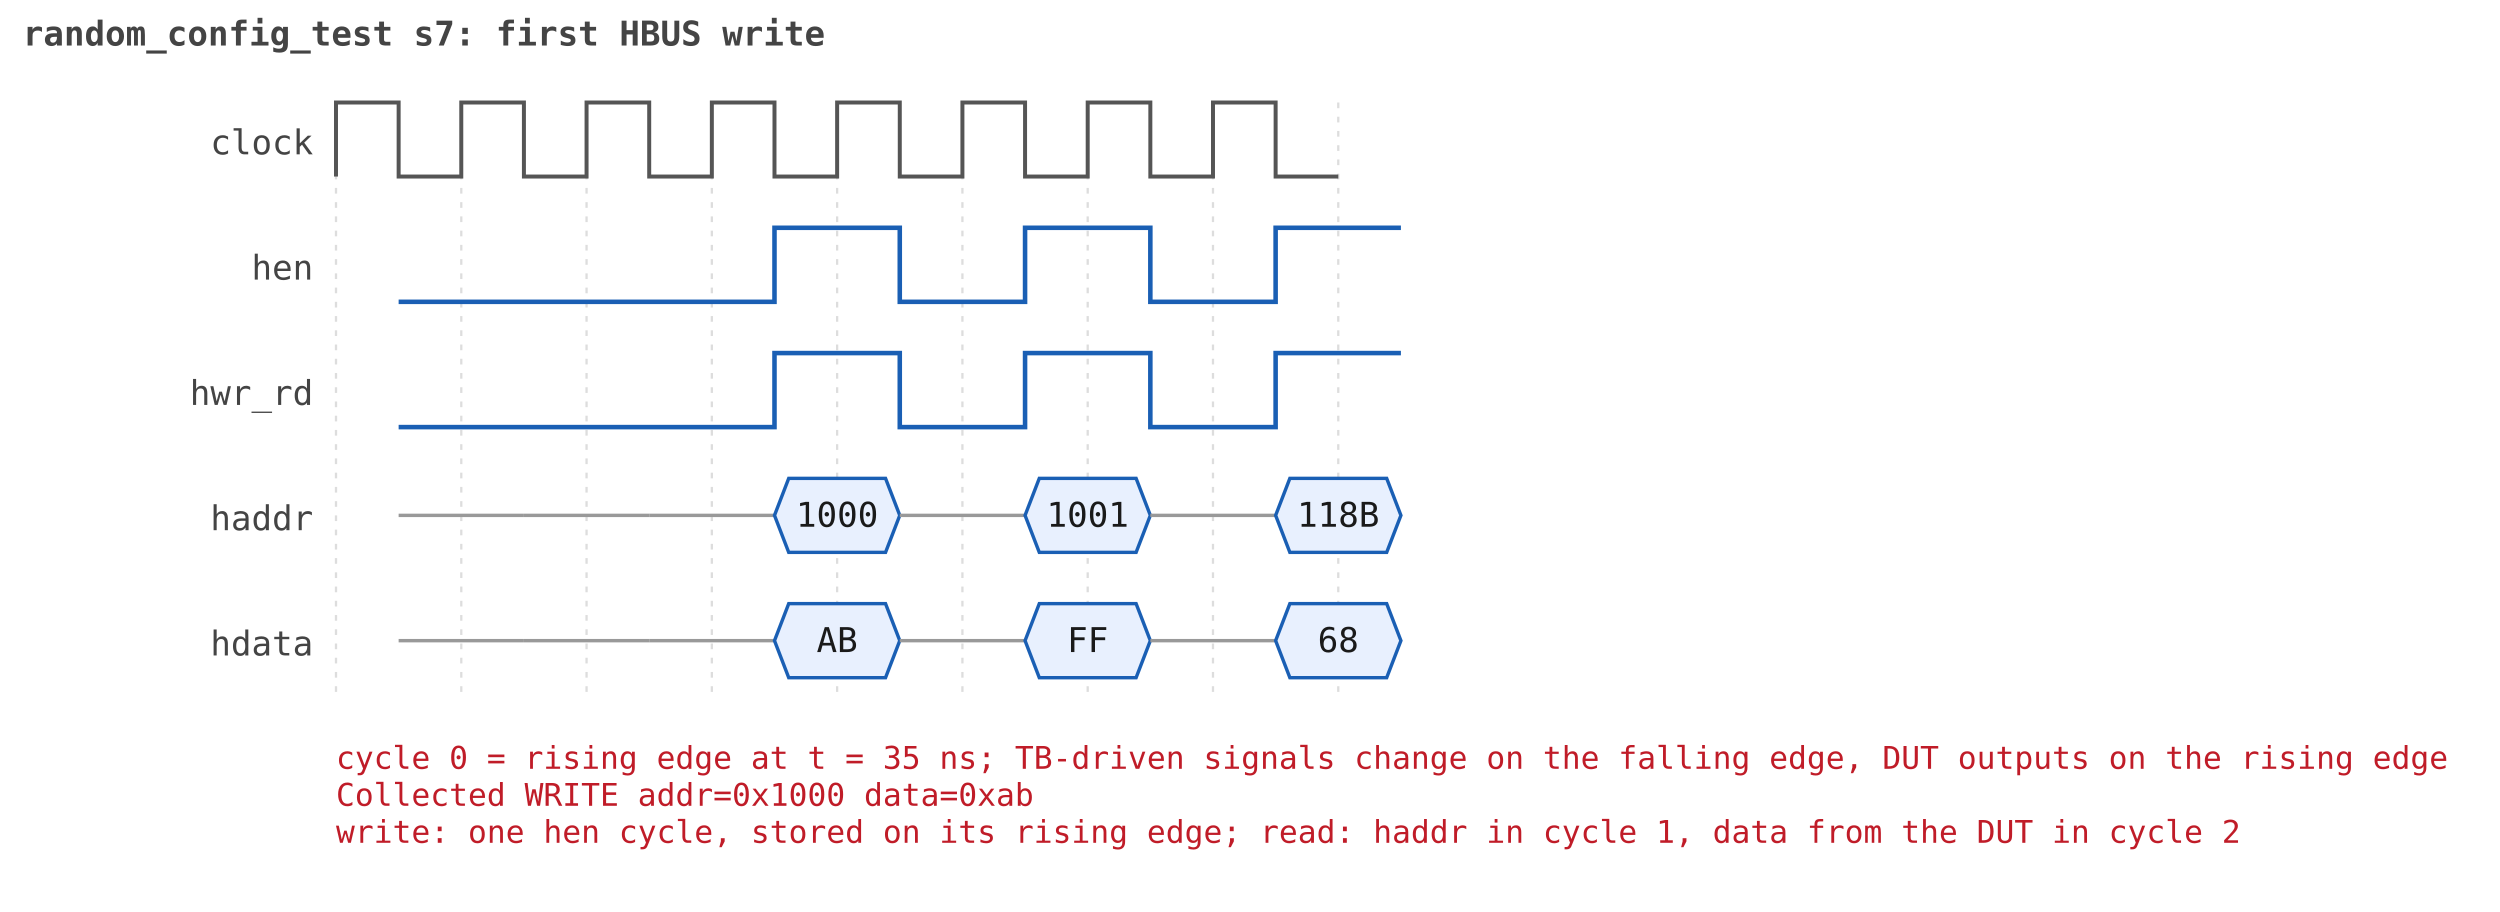
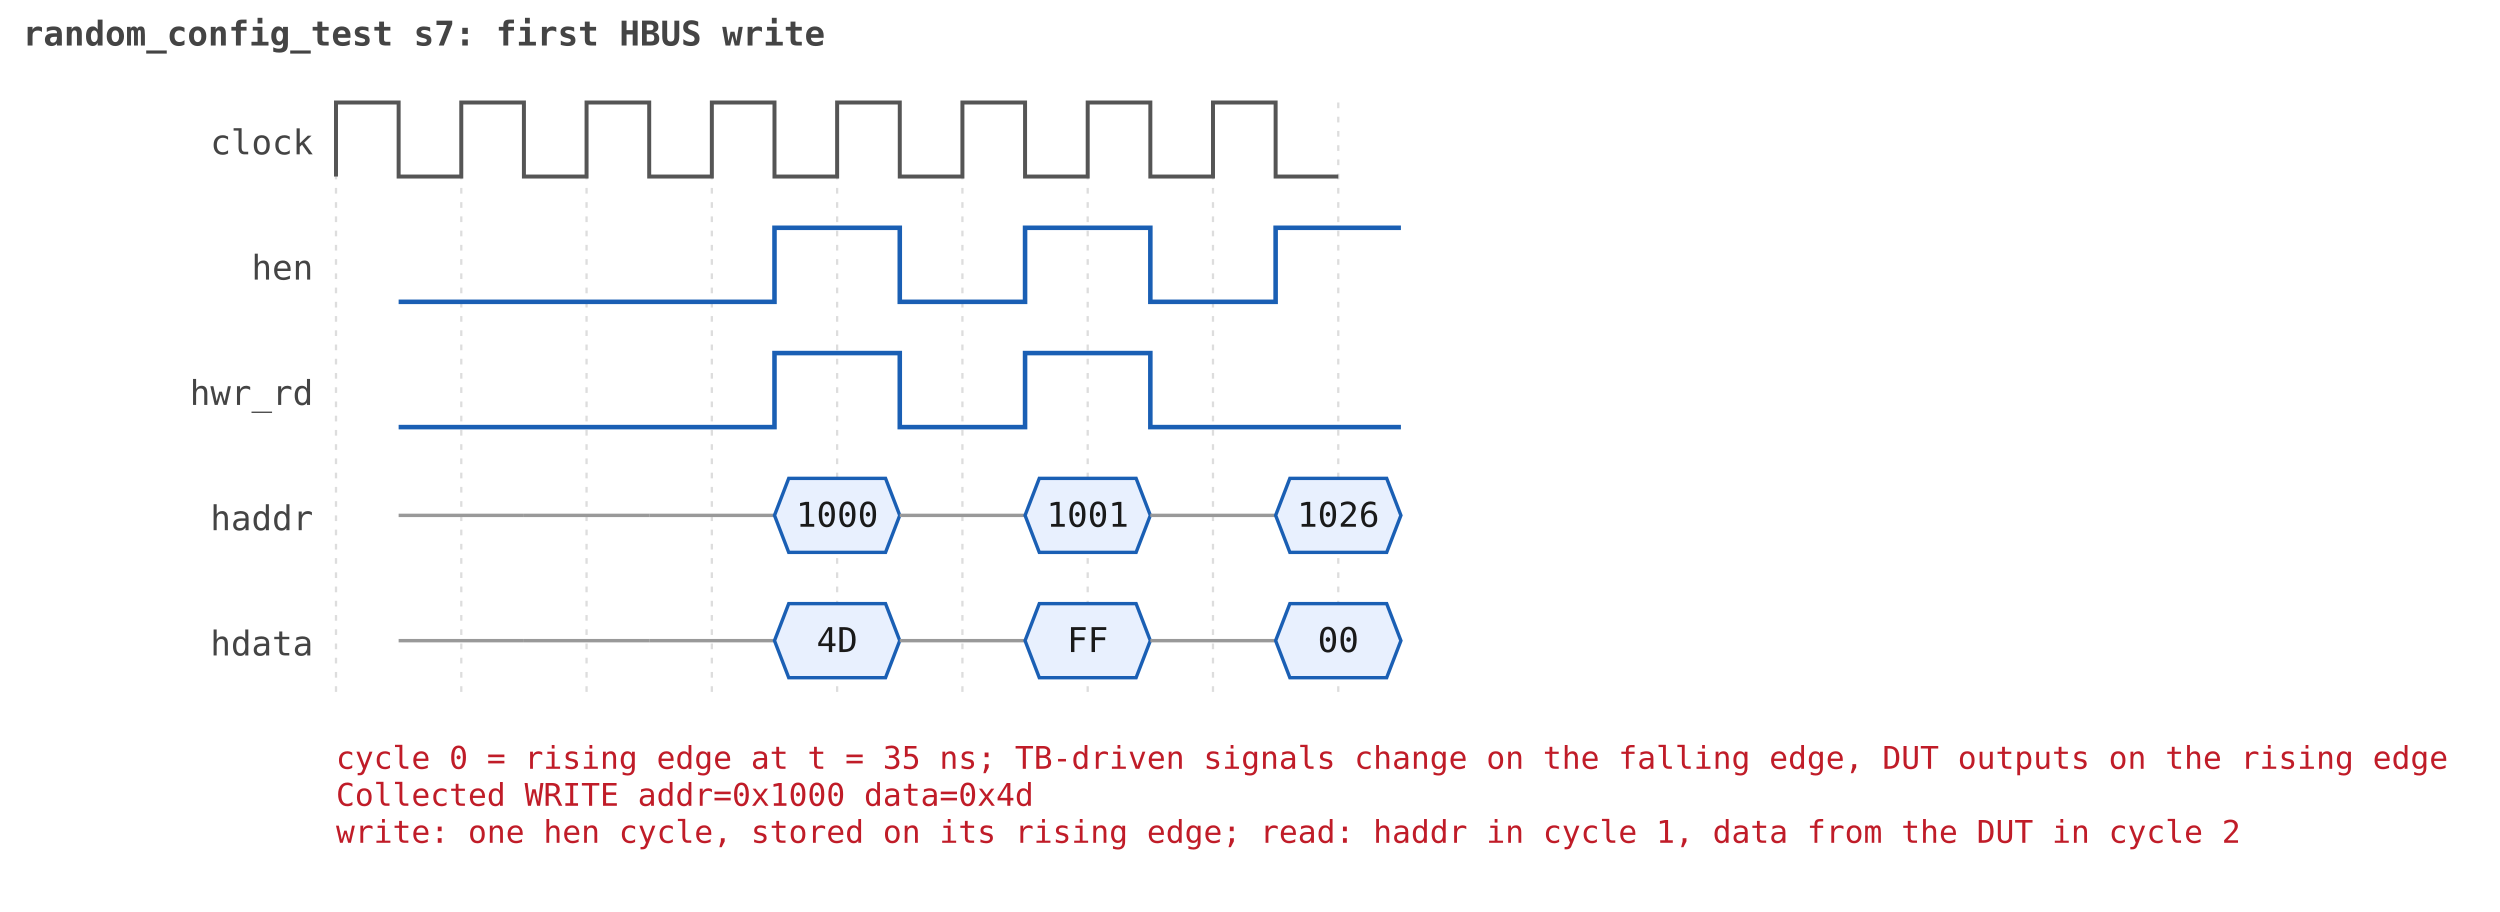
<svg xmlns="http://www.w3.org/2000/svg" width="878" height="320" viewBox="0 0 878 320" font-family="monospace" font-size="12">
  <style>.lbl{fill:#444}.sig{fill:none;stroke:#1a5fb4;stroke-width:1.6}.clk{fill:none;stroke:#555;stroke-width:1.4}.bus{fill:#e8f0fe;stroke:#1a5fb4;stroke-width:1.2}.idle{stroke:#999;stroke-width:1.2;stroke-dasharray:0}.z{stroke:#999;stroke-dasharray:3 3}.txt{fill:#1a1a1a;text-anchor:middle}.grid{stroke:#ddd;stroke-width:0.8;stroke-dasharray:2 3}.note{fill:#c01c28;font-size:11px}@media (prefers-color-scheme: dark){.lbl{fill:#ccc}.clk{stroke:#aaa}.txt{fill:#eee}.bus{fill:#1e2a44}.grid{stroke:#444}}</style>
  <text class="lbl" x="8" y="16" font-weight="bold">random_config_test s7: first HBUS write</text>
  <line class="grid" x1="118" y1="36" x2="118" y2="246" />
  <line class="grid" x1="162" y1="36" x2="162" y2="246" />
  <line class="grid" x1="206" y1="36" x2="206" y2="246" />
  <line class="grid" x1="250" y1="36" x2="250" y2="246" />
  <line class="grid" x1="294" y1="36" x2="294" y2="246" />
  <line class="grid" x1="338" y1="36" x2="338" y2="246" />
  <line class="grid" x1="382" y1="36" x2="382" y2="246" />
  <line class="grid" x1="426" y1="36" x2="426" y2="246" />
  <line class="grid" x1="470" y1="36" x2="470" y2="246" />
  <text class="lbl" x="110" y="54.2" text-anchor="end">clock</text>
  <path class="clk" d="M118,62 L118,36 L140.0,36 L140.0,62 L162,62 L162,62 L162,36 L184.0,36 L184.0,62 L206,62 L206,62 L206,36 L228.0,36 L228.0,62 L250,62 L250,62 L250,36 L272.0,36 L272.0,62 L294,62 L294,62 L294,36 L316.0,36 L316.0,62 L338,62 L338,62 L338,36 L360.0,36 L360.0,62 L382,62 L382,62 L382,36 L404.0,36 L404.0,62 L426,62 L426,62 L426,36 L448.0,36 L448.0,62 L470,62" />
  <text class="lbl" x="110" y="98.2" text-anchor="end">hen</text>
  <path class="sig" d="M140.0,106 L184.0,106 L184.0,106 L228.0,106 L228.0,106 L272.0,106 L272.0,106 L272.0,80 L316.0,80 L316.0,80 L316.0,106 L360.0,106 L360.0,106 L360.0,80 L404.0,80 L404.0,80 L404.0,106 L448.0,106 L448.0,106 L448.0,80 L492.0,80" />
  <text class="lbl" x="110" y="142.2" text-anchor="end">hwr_rd</text>
-   <path class="sig" d="M140.0,150 L184.0,150 L184.0,150 L228.0,150 L228.0,150 L272.0,150 L272.0,150 L272.0,124 L316.0,124 L316.0,124 L316.0,150 L360.0,150 L360.0,150 L360.0,124 L404.0,124 L404.0,124 L404.0,150 L448.0,150 L448.0,150 L448.0,124 L492.0,124" />
+   <path class="sig" d="M140.0,150 L184.0,150 L184.0,150 L228.0,150 L228.0,150 L272.0,150 L272.0,150 L272.0,124 L316.0,124 L316.0,124 L316.0,150 L360.0,150 L360.0,150 L360.0,124 L404.0,124 L404.0,124 L404.0,150 L448.0,150 L448.0,150 L492.0,150" />
  <text class="lbl" x="110" y="186.2" text-anchor="end">haddr</text>
  <line class="idle" x1="140.0" y1="181.0" x2="184.0" y2="181.0" />
  <line class="idle" x1="184.0" y1="181.0" x2="228.0" y2="181.0" />
  <line class="idle" x1="228.0" y1="181.0" x2="272.0" y2="181.0" />
  <path class="bus" d="M272.0,181.0 L277.0,168 L311.0,168 L316.0,181.0 L311.0,194 L277.0,194 Z" />
  <text class="txt" x="294.0" y="185.0">1000</text>
  <line class="idle" x1="316.0" y1="181.0" x2="360.0" y2="181.0" />
  <path class="bus" d="M360.0,181.0 L365.0,168 L399.0,168 L404.0,181.0 L399.0,194 L365.0,194 Z" />
  <text class="txt" x="382.0" y="185.0">1001</text>
  <line class="idle" x1="404.0" y1="181.0" x2="448.0" y2="181.0" />
  <path class="bus" d="M448.0,181.0 L453.0,168 L487.0,168 L492.0,181.0 L487.0,194 L453.0,194 Z" />
-   <text class="txt" x="470.0" y="185.0">118B</text>
+   <text class="txt" x="470.0" y="185.0">1026</text>
  <text class="lbl" x="110" y="230.2" text-anchor="end">hdata</text>
  <line class="idle" x1="140.0" y1="225.0" x2="184.0" y2="225.0" />
  <line class="idle" x1="184.0" y1="225.0" x2="228.0" y2="225.0" />
  <line class="idle" x1="228.0" y1="225.0" x2="272.0" y2="225.0" />
  <path class="bus" d="M272.0,225.0 L277.0,212 L311.0,212 L316.0,225.0 L311.0,238 L277.0,238 Z" />
-   <text class="txt" x="294.0" y="229.0">AB</text>
+   <text class="txt" x="294.0" y="229.0">4D</text>
  <line class="idle" x1="316.0" y1="225.0" x2="360.0" y2="225.0" />
  <path class="bus" d="M360.0,225.0 L365.0,212 L399.0,212 L404.0,225.0 L399.0,238 L365.0,238 Z" />
  <text class="txt" x="382.0" y="229.0">FF</text>
  <line class="idle" x1="404.0" y1="225.0" x2="448.0" y2="225.0" />
  <path class="bus" d="M448.0,225.0 L453.0,212 L487.0,212 L492.0,225.0 L487.0,238 L453.0,238 Z" />
-   <text class="txt" x="470.0" y="229.0">68</text>
+   <text class="txt" x="470.0" y="229.0">00</text>
  <text class="note" x="118" y="270">cycle 0 = rising edge at t = 35 ns; TB-driven signals change on the falling edge, DUT outputs on the rising edge</text>
-   <text class="note" x="118" y="283">Collected WRITE addr=0x1000 data=0xab</text>
+   <text class="note" x="118" y="283">Collected WRITE addr=0x1000 data=0x4d</text>
  <text class="note" x="118" y="296">write: one hen cycle, stored on its rising edge; read: haddr in cycle 1, data from the DUT in cycle 2</text>
</svg>
